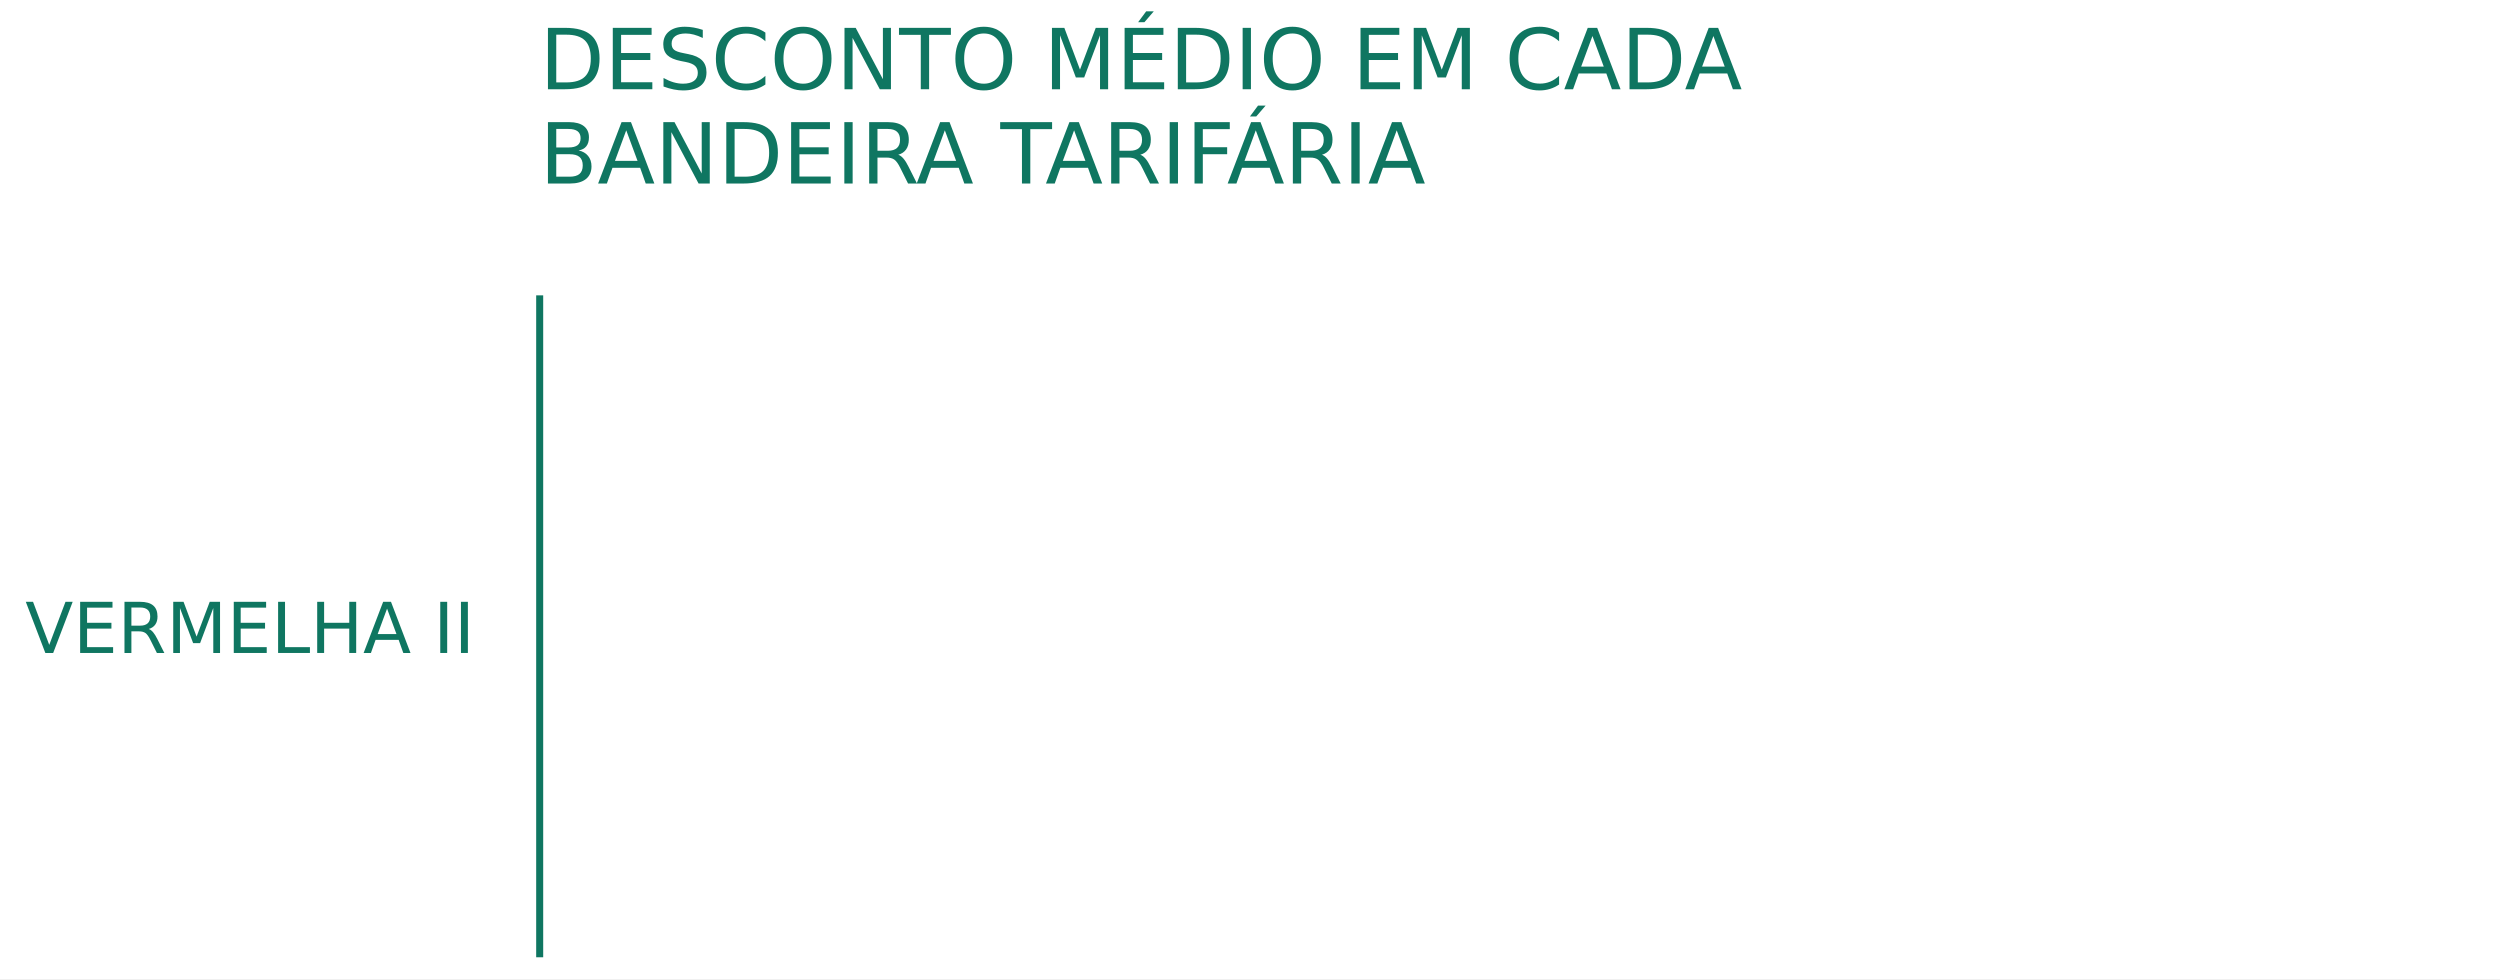
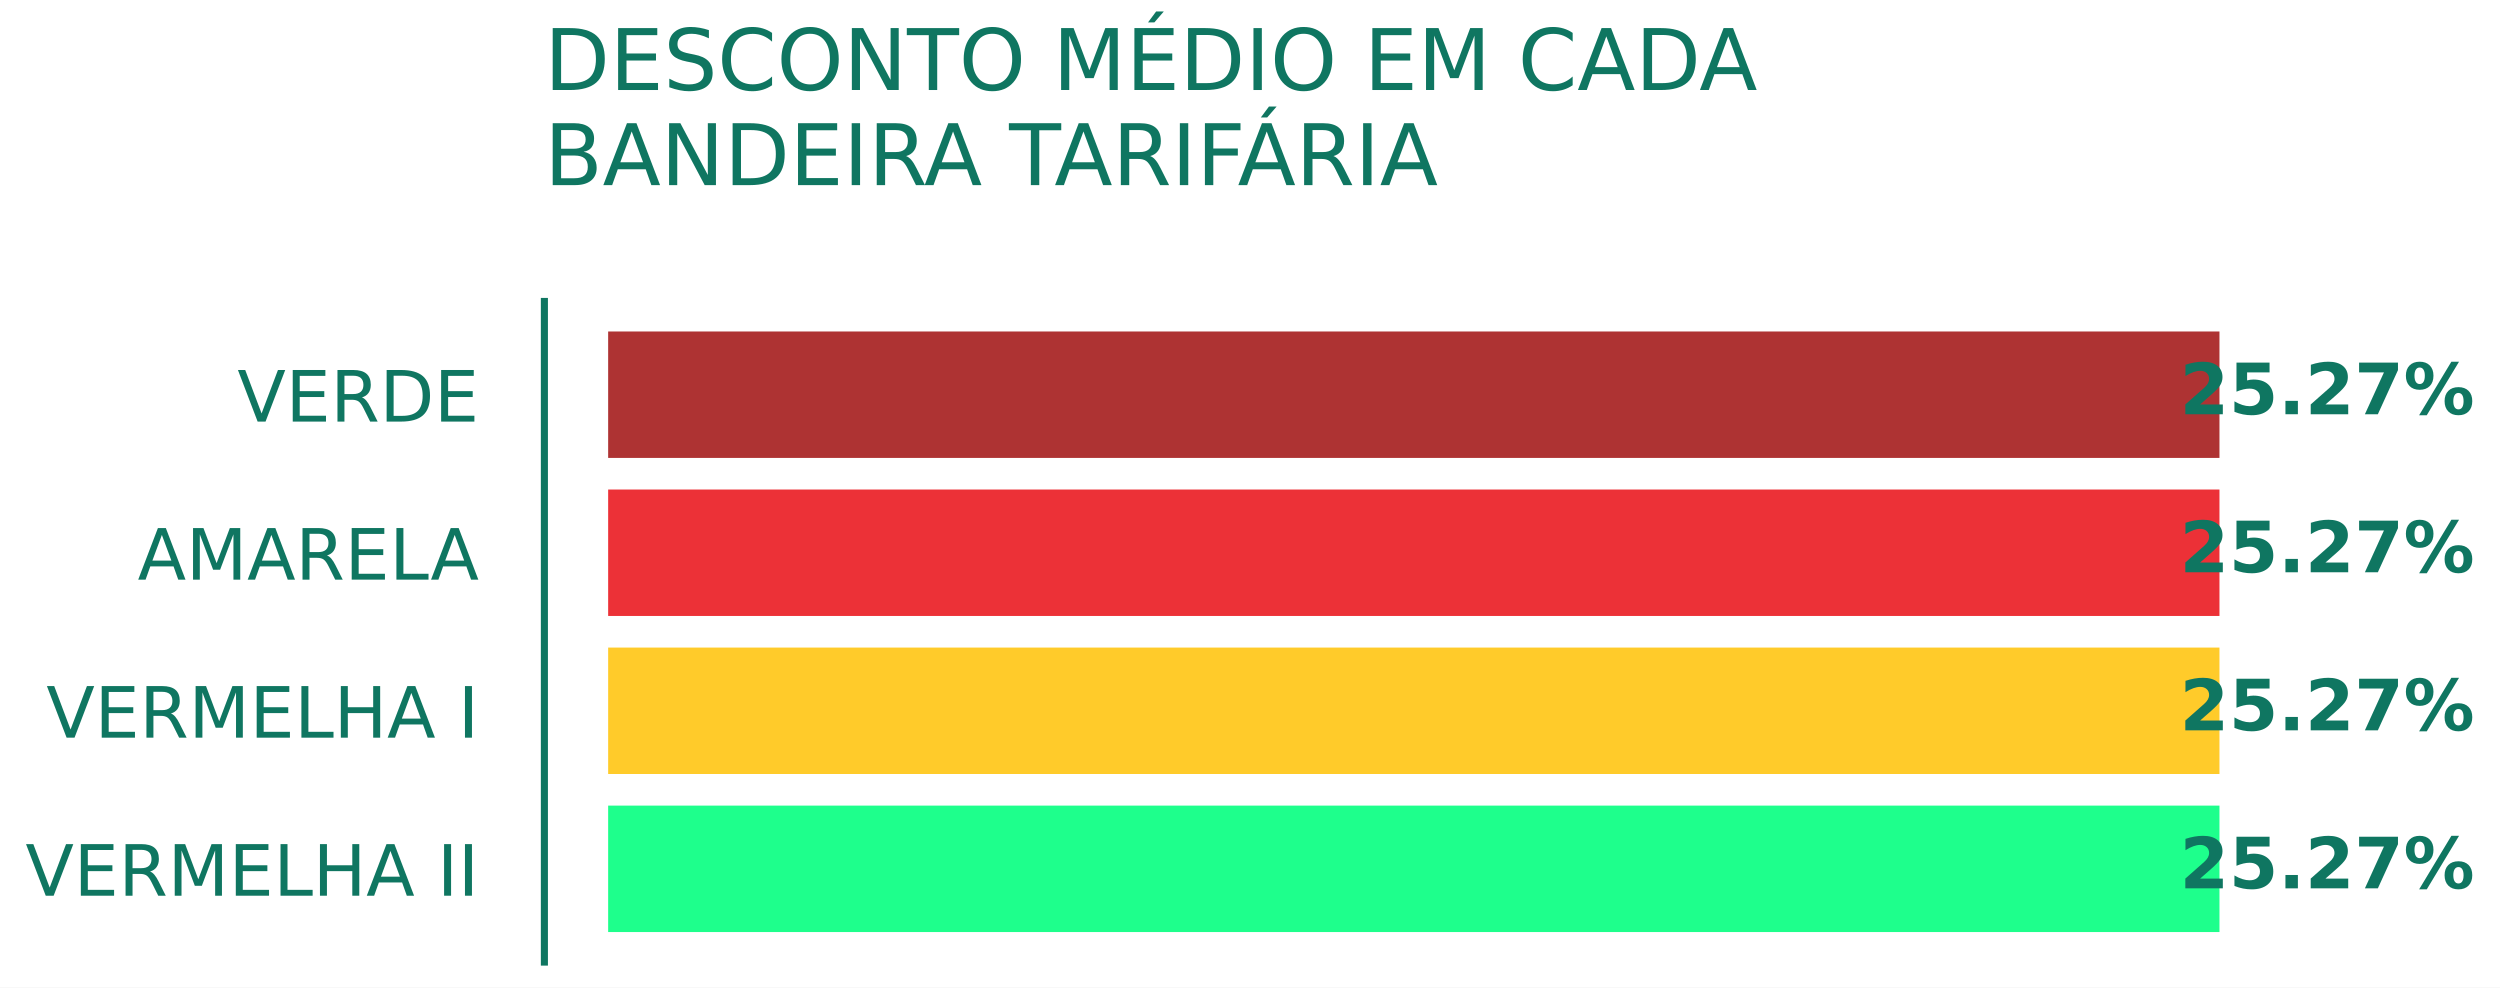
- <svg xmlns="http://www.w3.org/2000/svg" xmlns:xlink="http://www.w3.org/1999/xlink" width="712.591pt" height="279.058pt" viewBox="0 0 712.591 279.058" version="1.1">
+ <svg xmlns="http://www.w3.org/2000/svg" xmlns:xlink="http://www.w3.org/1999/xlink" width="706.44pt" height="279.058pt" viewBox="0 0 706.44 279.058" version="1.1">
  <defs>
    <style type="text/css">*{stroke-linejoin: round; stroke-linecap: butt}</style>
  </defs>
  <g id="figure_1">
    <g id="patch_1">
-       <path d="M 0 279.058  L 712.591 279.058  L 712.591 0  L 0 0  z " style="fill: #ffffff" />
+       <path d="M 0 279.058  L 706.44 279.058  L 706.44 0  L 0 0  z " style="fill: #ffffff" />
    </g>
    <g id="axes_1">
      <g id="patch_2">
-         <path d="M 153.831 271.858  L 705.391 271.858  L 705.391 85.186  L 153.831 85.186  z " style="fill: #ffffff" />
+         <path d="M 153.831 271.858  L 649.934 271.858  L 649.934 85.186  L 153.831 85.186  z " style="fill: #ffffff" />
      </g>
      <g id="patch_3">
-         <path d="M 0 0  z " clip-path="url(#p74ec876abb)" style="fill: #1eff8c" />
+         <path d="M 171.849 263.373  L 627.169 263.373  L 627.169 227.646  L 171.849 227.646  z " clip-path="url(#pc567a4dbf4)" style="fill: #1eff8c" />
      </g>
      <g id="patch_4">
-         <path d="M 0 0  z " clip-path="url(#p74ec876abb)" style="fill: #ffcb2a" />
+         <path d="M 171.849 218.714  L 627.169 218.714  L 627.169 182.988  L 171.849 182.988  z " clip-path="url(#pc567a4dbf4)" style="fill: #ffcb2a" />
      </g>
      <g id="patch_5">
-         <path d="M 0 0  z " clip-path="url(#p74ec876abb)" style="fill: #ec3137" />
+         <path d="M 171.849 174.056  L 627.169 174.056  L 627.169 138.329  L 171.849 138.329  z " clip-path="url(#pc567a4dbf4)" style="fill: #ec3137" />
      </g>
      <g id="patch_6">
-         <path d="M 0 0  z " clip-path="url(#p74ec876abb)" style="fill: #ae3333" />
+         <path d="M 171.849 129.398  L 627.169 129.398  L 627.169 93.671  L 171.849 93.671  z " clip-path="url(#pc567a4dbf4)" style="fill: #ae3333" />
      </g>
      <g id="matplotlib.axis_1">
        <g id="ytick_1">
          <g id="text_1">
-             <g style="fill: #0f7661" transform="translate(7.2 186.1202) scale(0.2 -0.2)">
+             <g style="fill: #0f7661" transform="translate(7.2 253.1077) scale(0.2 -0.2)">
              <defs>
                <path id="DejaVuSans-56" d="M 1831 0  L 50 4666  L 709 4666  L 2188 738  L 3669 4666  L 4325 4666  L 2547 0  L 1831 0  z " transform="scale(0.015625)" />
                <path id="DejaVuSans-45" d="M 628 4666  L 3578 4666  L 3578 4134  L 1259 4134  L 1259 2753  L 3481 2753  L 3481 2222  L 1259 2222  L 1259 531  L 3634 531  L 3634 0  L 628 0  L 628 4666  z " transform="scale(0.015625)" />
                <path id="DejaVuSans-52" d="M 2841 2188  Q 3044 2119 3236 1894  Q 3428 1669 3622 1275  L 4263 0  L 3584 0  L 2988 1197  Q 2756 1666 2539 1819  Q 2322 1972 1947 1972  L 1259 1972  L 1259 0  L 628 0  L 628 4666  L 2053 4666  Q 2853 4666 3247 4331  Q 3641 3997 3641 3322  Q 3641 2881 3436 2590  Q 3231 2300 2841 2188  z M 1259 4147  L 1259 2491  L 2053 2491  Q 2509 2491 2742 2702  Q 2975 2913 2975 3322  Q 2975 3731 2742 3939  Q 2509 4147 2053 4147  L 1259 4147  z " transform="scale(0.015625)" />
                <path id="DejaVuSans-4d" d="M 628 4666  L 1569 4666  L 2759 1491  L 3956 4666  L 4897 4666  L 4897 0  L 4281 0  L 4281 4097  L 3078 897  L 2444 897  L 1241 4097  L 1241 0  L 628 0  L 628 4666  z " transform="scale(0.015625)" />
                <path id="DejaVuSans-4c" d="M 628 4666  L 1259 4666  L 1259 531  L 3531 531  L 3531 0  L 628 0  L 628 4666  z " transform="scale(0.015625)" />
                <path id="DejaVuSans-48" d="M 628 4666  L 1259 4666  L 1259 2753  L 3553 2753  L 3553 4666  L 4184 4666  L 4184 0  L 3553 0  L 3553 2222  L 1259 2222  L 1259 0  L 628 0  L 628 4666  z " transform="scale(0.015625)" />
                <path id="DejaVuSans-41" d="M 2188 4044  L 1331 1722  L 3047 1722  L 2188 4044  z M 1831 4666  L 2547 4666  L 4325 0  L 3669 0  L 3244 1197  L 1141 1197  L 716 0  L 50 0  L 1831 4666  z " transform="scale(0.015625)" />
                <path id="DejaVuSans-20" transform="scale(0.015625)" />
                <path id="DejaVuSans-49" d="M 628 4666  L 1259 4666  L 1259 0  L 628 0  L 628 4666  z " transform="scale(0.015625)" />
              </defs>
              <use xlink:href="#DejaVuSans-56" />
              <use xlink:href="#DejaVuSans-45" transform="translate(68.4082 0)" />
              <use xlink:href="#DejaVuSans-52" transform="translate(131.5918 0)" />
              <use xlink:href="#DejaVuSans-4d" transform="translate(201.0742 0)" />
              <use xlink:href="#DejaVuSans-45" transform="translate(287.3535 0)" />
              <use xlink:href="#DejaVuSans-4c" transform="translate(350.5371 0)" />
              <use xlink:href="#DejaVuSans-48" transform="translate(406.25 0)" />
              <use xlink:href="#DejaVuSans-41" transform="translate(481.4453 0)" />
              <use xlink:href="#DejaVuSans-20" transform="translate(549.8535 0)" />
              <use xlink:href="#DejaVuSans-49" transform="translate(581.6406 0)" />
              <use xlink:href="#DejaVuSans-49" transform="translate(611.1328 0)" />
            </g>
          </g>
        </g>
+         <g id="ytick_2">
+           <g id="text_2">
+             <g style="fill: #0f7661" transform="translate(13.1 208.4494) scale(0.2 -0.2)">
+               <use xlink:href="#DejaVuSans-56" />
+               <use xlink:href="#DejaVuSans-45" transform="translate(68.4082 0)" />
+               <use xlink:href="#DejaVuSans-52" transform="translate(131.5918 0)" />
+               <use xlink:href="#DejaVuSans-4d" transform="translate(201.0742 0)" />
+               <use xlink:href="#DejaVuSans-45" transform="translate(287.3535 0)" />
+               <use xlink:href="#DejaVuSans-4c" transform="translate(350.5371 0)" />
+               <use xlink:href="#DejaVuSans-48" transform="translate(406.25 0)" />
+               <use xlink:href="#DejaVuSans-41" transform="translate(481.4453 0)" />
+               <use xlink:href="#DejaVuSans-20" transform="translate(549.8535 0)" />
+               <use xlink:href="#DejaVuSans-49" transform="translate(581.6406 0)" />
+             </g>
+           </g>
+         </g>
+         <g id="ytick_3">
+           <g id="text_3">
+             <g style="fill: #0f7661" transform="translate(38.90313 163.791) scale(0.2 -0.2)">
+               <use xlink:href="#DejaVuSans-41" />
+               <use xlink:href="#DejaVuSans-4d" transform="translate(68.4082 0)" />
+               <use xlink:href="#DejaVuSans-41" transform="translate(154.6875 0)" />
+               <use xlink:href="#DejaVuSans-52" transform="translate(223.0957 0)" />
+               <use xlink:href="#DejaVuSans-45" transform="translate(292.5781 0)" />
+               <use xlink:href="#DejaVuSans-4c" transform="translate(355.7617 0)" />
+               <use xlink:href="#DejaVuSans-41" transform="translate(413.7246 0)" />
+             </g>
+           </g>
+         </g>
+         <g id="ytick_4">
+           <g id="text_4">
+             <g style="fill: #0f7661" transform="translate(67.07812 119.1326) scale(0.2 -0.2)">
+               <defs>
+                 <path id="DejaVuSans-44" d="M 1259 4147  L 1259 519  L 2022 519  Q 2988 519 3436 956  Q 3884 1394 3884 2338  Q 3884 3275 3436 3711  Q 2988 4147 2022 4147  L 1259 4147  z M 628 4666  L 1925 4666  Q 3281 4666 3915 4102  Q 4550 3538 4550 2338  Q 4550 1131 3912 565  Q 3275 0 1925 0  L 628 0  L 628 4666  z " transform="scale(0.015625)" />
+               </defs>
+               <use xlink:href="#DejaVuSans-56" />
+               <use xlink:href="#DejaVuSans-45" transform="translate(68.4082 0)" />
+               <use xlink:href="#DejaVuSans-52" transform="translate(131.5918 0)" />
+               <use xlink:href="#DejaVuSans-44" transform="translate(201.0742 0)" />
+               <use xlink:href="#DejaVuSans-45" transform="translate(278.0762 0)" />
+             </g>
+           </g>
+         </g>
      </g>
      <g id="patch_7">
        <path d="M 153.831 271.858  L 153.831 85.186  " style="fill: none; stroke: #0f7661; stroke-width: 2; stroke-linejoin: miter; stroke-linecap: square" />
      </g>
-       <g id="text_2">
-         <g id="text_3">
-           <g id="text_4">
-             <g id="text_5">
-               <g id="text_6">
-                 <g style="fill: #0f7661" transform="translate(153.8313 25.43625) scale(0.24 -0.24)">
-                   <defs>
-                     <path id="DejaVuSans-44" d="M 1259 4147  L 1259 519  L 2022 519  Q 2988 519 3436 956  Q 3884 1394 3884 2338  Q 3884 3275 3436 3711  Q 2988 4147 2022 4147  L 1259 4147  z M 628 4666  L 1925 4666  Q 3281 4666 3915 4102  Q 4550 3538 4550 2338  Q 4550 1131 3912 565  Q 3275 0 1925 0  L 628 0  L 628 4666  z " transform="scale(0.015625)" />
-                     <path id="DejaVuSans-53" d="M 3425 4513  L 3425 3897  Q 3066 4069 2747 4153  Q 2428 4238 2131 4238  Q 1616 4238 1336 4038  Q 1056 3838 1056 3469  Q 1056 3159 1242 3001  Q 1428 2844 1947 2747  L 2328 2669  Q 3034 2534 3370 2195  Q 3706 1856 3706 1288  Q 3706 609 3251 259  Q 2797 -91 1919 -91  Q 1588 -91 1214 -16  Q 841 59 441 206  L 441 856  Q 825 641 1194 531  Q 1563 422 1919 422  Q 2459 422 2753 634  Q 3047 847 3047 1241  Q 3047 1584 2836 1778  Q 2625 1972 2144 2069  L 1759 2144  Q 1053 2284 737 2584  Q 422 2884 422 3419  Q 422 4038 858 4394  Q 1294 4750 2059 4750  Q 2388 4750 2728 4690  Q 3069 4631 3425 4513  z " transform="scale(0.015625)" />
-                     <path id="DejaVuSans-43" d="M 4122 4306  L 4122 3641  Q 3803 3938 3442 4084  Q 3081 4231 2675 4231  Q 1875 4231 1450 3742  Q 1025 3253 1025 2328  Q 1025 1406 1450 917  Q 1875 428 2675 428  Q 3081 428 3442 575  Q 3803 722 4122 1019  L 4122 359  Q 3791 134 3420 21  Q 3050 -91 2638 -91  Q 1578 -91 968 557  Q 359 1206 359 2328  Q 359 3453 968 4101  Q 1578 4750 2638 4750  Q 3056 4750 3426 4639  Q 3797 4528 4122 4306  z " transform="scale(0.015625)" />
-                     <path id="DejaVuSans-4f" d="M 2522 4238  Q 1834 4238 1429 3725  Q 1025 3213 1025 2328  Q 1025 1447 1429 934  Q 1834 422 2522 422  Q 3209 422 3611 934  Q 4013 1447 4013 2328  Q 4013 3213 3611 3725  Q 3209 4238 2522 4238  z M 2522 4750  Q 3503 4750 4090 4092  Q 4678 3434 4678 2328  Q 4678 1225 4090 567  Q 3503 -91 2522 -91  Q 1538 -91 948 565  Q 359 1222 359 2328  Q 359 3434 948 4092  Q 1538 4750 2522 4750  z " transform="scale(0.015625)" />
-                     <path id="DejaVuSans-4e" d="M 628 4666  L 1478 4666  L 3547 763  L 3547 4666  L 4159 4666  L 4159 0  L 3309 0  L 1241 3903  L 1241 0  L 628 0  L 628 4666  z " transform="scale(0.015625)" />
-                     <path id="DejaVuSans-54" d="M -19 4666  L 3928 4666  L 3928 4134  L 2272 4134  L 2272 0  L 1638 0  L 1638 4134  L -19 4134  L -19 4666  z " transform="scale(0.015625)" />
-                     <path id="DejaVuSans-c9" d="M 628 4666  L 3578 4666  L 3578 4134  L 1259 4134  L 1259 2753  L 3481 2753  L 3481 2222  L 1259 2222  L 1259 531  L 3634 531  L 3634 0  L 628 0  L 628 4666  z M 2268 5921  L 2846 5921  L 2134 5096  L 1655 5096  L 2268 5921  z " transform="scale(0.015625)" />
-                   </defs>
-                   <use xlink:href="#DejaVuSans-44" />
-                   <use xlink:href="#DejaVuSans-45" transform="translate(77.00195 0)" />
-                   <use xlink:href="#DejaVuSans-53" transform="translate(140.1855 0)" />
-                   <use xlink:href="#DejaVuSans-43" transform="translate(203.6621 0)" />
-                   <use xlink:href="#DejaVuSans-4f" transform="translate(273.4863 0)" />
-                   <use xlink:href="#DejaVuSans-4e" transform="translate(352.1973 0)" />
-                   <use xlink:href="#DejaVuSans-54" transform="translate(427.002 0)" />
-                   <use xlink:href="#DejaVuSans-4f" transform="translate(488.0859 0)" />
-                   <use xlink:href="#DejaVuSans-20" transform="translate(566.7969 0)" />
-                   <use xlink:href="#DejaVuSans-4d" transform="translate(598.584 0)" />
-                   <use xlink:href="#DejaVuSans-c9" transform="translate(684.8633 0)" />
-                   <use xlink:href="#DejaVuSans-44" transform="translate(748.0469 0)" />
-                   <use xlink:href="#DejaVuSans-49" transform="translate(825.0488 0)" />
-                   <use xlink:href="#DejaVuSans-4f" transform="translate(854.541 0)" />
-                   <use xlink:href="#DejaVuSans-20" transform="translate(933.252 0)" />
-                   <use xlink:href="#DejaVuSans-45" transform="translate(965.0391 0)" />
-                   <use xlink:href="#DejaVuSans-4d" transform="translate(1028.223 0)" />
-                   <use xlink:href="#DejaVuSans-20" transform="translate(1114.502 0)" />
-                   <use xlink:href="#DejaVuSans-43" transform="translate(1146.289 0)" />
-                   <use xlink:href="#DejaVuSans-41" transform="translate(1216.113 0)" />
-                   <use xlink:href="#DejaVuSans-44" transform="translate(1284.521 0)" />
-                   <use xlink:href="#DejaVuSans-41" transform="translate(1359.773 0)" />
-                   <use xlink:href="#DejaVuSans-20" transform="translate(1428.182 0)" />
-                 </g>
-                 <g style="fill: #0f7661" transform="translate(153.8313 52.311) scale(0.24 -0.24)">
-                   <defs>
-                     <path id="DejaVuSans-42" d="M 1259 2228  L 1259 519  L 2272 519  Q 2781 519 3026 730  Q 3272 941 3272 1375  Q 3272 1813 3026 2020  Q 2781 2228 2272 2228  L 1259 2228  z M 1259 4147  L 1259 2741  L 2194 2741  Q 2656 2741 2882 2914  Q 3109 3088 3109 3444  Q 3109 3797 2882 3972  Q 2656 4147 2194 4147  L 1259 4147  z M 628 4666  L 2241 4666  Q 2963 4666 3353 4366  Q 3744 4066 3744 3513  Q 3744 3084 3544 2831  Q 3344 2578 2956 2516  Q 3422 2416 3680 2098  Q 3938 1781 3938 1306  Q 3938 681 3513 340  Q 3088 0 2303 0  L 628 0  L 628 4666  z " transform="scale(0.015625)" />
-                     <path id="DejaVuSans-46" d="M 628 4666  L 3309 4666  L 3309 4134  L 1259 4134  L 1259 2759  L 3109 2759  L 3109 2228  L 1259 2228  L 1259 0  L 628 0  L 628 4666  z " transform="scale(0.015625)" />
-                     <path id="DejaVuSans-c1" d="M 2188 4044  L 1331 1722  L 3047 1722  L 2188 4044  z M 1831 4666  L 2547 4666  L 4325 0  L 3669 0  L 3244 1197  L 1141 1197  L 716 0  L 50 0  L 1831 4666  z M 2356 5921  L 2934 5921  L 2222 5096  L 1743 5096  L 2356 5921  z " transform="scale(0.015625)" />
-                   </defs>
-                   <use xlink:href="#DejaVuSans-42" />
-                   <use xlink:href="#DejaVuSans-41" transform="translate(68.60352 0)" />
-                   <use xlink:href="#DejaVuSans-4e" transform="translate(137.0117 0)" />
-                   <use xlink:href="#DejaVuSans-44" transform="translate(211.8164 0)" />
-                   <use xlink:href="#DejaVuSans-45" transform="translate(288.8184 0)" />
-                   <use xlink:href="#DejaVuSans-49" transform="translate(352.002 0)" />
-                   <use xlink:href="#DejaVuSans-52" transform="translate(381.4941 0)" />
-                   <use xlink:href="#DejaVuSans-41" transform="translate(446.9766 0)" />
-                   <use xlink:href="#DejaVuSans-20" transform="translate(515.3848 0)" />
-                   <use xlink:href="#DejaVuSans-54" transform="translate(547.1719 0)" />
-                   <use xlink:href="#DejaVuSans-41" transform="translate(600.5059 0)" />
-                   <use xlink:href="#DejaVuSans-52" transform="translate(668.9141 0)" />
-                   <use xlink:href="#DejaVuSans-49" transform="translate(738.3965 0)" />
-                   <use xlink:href="#DejaVuSans-46" transform="translate(767.8887 0)" />
-                   <use xlink:href="#DejaVuSans-c1" transform="translate(816.2832 0)" />
-                   <use xlink:href="#DejaVuSans-52" transform="translate(884.6914 0)" />
-                   <use xlink:href="#DejaVuSans-49" transform="translate(954.1738 0)" />
-                   <use xlink:href="#DejaVuSans-41" transform="translate(983.666 0)" />
-                 </g>
-                 <g style="fill: #0f7661" transform="translate(153.8313 79.18575) scale(0.24 -0.24)" />
-               </g>
-             </g>
-           </g>
+       <g id="text_5">
+         <g style="fill: #0f7661" transform="translate(615.9396 251.0281) scale(0.2 -0.2)">
          <defs>
-             <clipPath id="p74ec876abb">
-               <rect x="153.831" y="85.186" width="551.56" height="186.672" />
-             </clipPath>
+             <path id="DejaVuSans-Bold-32" d="M 1844 884  L 3897 884  L 3897 0  L 506 0  L 506 884  L 2209 2388  Q 2438 2594 2547 2791  Q 2656 2988 2656 3200  Q 2656 3528 2436 3728  Q 2216 3928 1850 3928  Q 1569 3928 1234 3808  Q 900 3688 519 3450  L 519 4475  Q 925 4609 1322 4679  Q 1719 4750 2100 4750  Q 2938 4750 3402 4381  Q 3866 4013 3866 3353  Q 3866 2972 3669 2642  Q 3472 2313 2841 1759  L 1844 884  z " transform="scale(0.015625)" />
+             <path id="DejaVuSans-Bold-35" d="M 678 4666  L 3669 4666  L 3669 3781  L 1638 3781  L 1638 3059  Q 1775 3097 1914 3117  Q 2053 3138 2203 3138  Q 3056 3138 3531 2711  Q 4006 2284 4006 1522  Q 4006 766 3489 337  Q 2972 -91 2053 -91  Q 1656 -91 1267 -14  Q 878 63 494 219  L 494 1166  Q 875 947 1217 837  Q 1559 728 1863 728  Q 2300 728 2551 942  Q 2803 1156 2803 1522  Q 2803 1891 2551 2103  Q 2300 2316 1863 2316  Q 1603 2316 1309 2248  Q 1016 2181 678 2041  L 678 4666  z " transform="scale(0.015625)" />
+             <path id="DejaVuSans-Bold-2e" d="M 653 1209  L 1778 1209  L 1778 0  L 653 0  L 653 1209  z " transform="scale(0.015625)" />
+             <path id="DejaVuSans-Bold-37" d="M 428 4666  L 3944 4666  L 3944 3988  L 2125 0  L 953 0  L 2675 3781  L 428 3781  L 428 4666  z " transform="scale(0.015625)" />
+             <path id="DejaVuSans-Bold-25" d="M 4959 1925  Q 4738 1925 4616 1733  Q 4494 1541 4494 1184  Q 4494 825 4614 633  Q 4734 441 4959 441  Q 5184 441 5303 633  Q 5422 825 5422 1184  Q 5422 1541 5301 1733  Q 5181 1925 4959 1925  z M 4959 2450  Q 5541 2450 5875 2112  Q 6209 1775 6209 1184  Q 6209 594 5875 251  Q 5541 -91 4959 -91  Q 4378 -91 4042 251  Q 3706 594 3706 1184  Q 3706 1772 4042 2111  Q 4378 2450 4959 2450  z M 2094 -91  L 1403 -91  L 4319 4750  L 5013 4750  L 2094 -91  z M 1453 4750  Q 2034 4750 2367 4411  Q 2700 4072 2700 3481  Q 2700 2891 2367 2550  Q 2034 2209 1453 2209  Q 872 2209 539 2550  Q 206 2891 206 3481  Q 206 4072 539 4411  Q 872 4750 1453 4750  z M 1453 4225  Q 1228 4225 1106 4031  Q 984 3838 984 3481  Q 984 3122 1106 2926  Q 1228 2731 1453 2731  Q 1678 2731 1798 2926  Q 1919 3122 1919 3481  Q 1919 3838 1797 4031  Q 1675 4225 1453 4225  z " transform="scale(0.015625)" />
          </defs>
-         </g>
+           <use xlink:href="#DejaVuSans-Bold-32" />
+           <use xlink:href="#DejaVuSans-Bold-35" transform="translate(69.58008 0)" />
+           <use xlink:href="#DejaVuSans-Bold-2e" transform="translate(139.1602 0)" />
+           <use xlink:href="#DejaVuSans-Bold-32" transform="translate(177.1484 0)" />
+           <use xlink:href="#DejaVuSans-Bold-37" transform="translate(246.7285 0)" />
+           <use xlink:href="#DejaVuSans-Bold-25" transform="translate(316.3086 0)" />
+         </g>
+       </g>
+       <g id="text_6">
+         <g style="fill: #0f7661" transform="translate(615.9396 206.3697) scale(0.2 -0.2)">
+           <use xlink:href="#DejaVuSans-Bold-32" />
+           <use xlink:href="#DejaVuSans-Bold-35" transform="translate(69.58008 0)" />
+           <use xlink:href="#DejaVuSans-Bold-2e" transform="translate(139.1602 0)" />
+           <use xlink:href="#DejaVuSans-Bold-32" transform="translate(177.1484 0)" />
+           <use xlink:href="#DejaVuSans-Bold-37" transform="translate(246.7285 0)" />
+           <use xlink:href="#DejaVuSans-Bold-25" transform="translate(316.3086 0)" />
+         </g>
+       </g>
+       <g id="text_7">
+         <g style="fill: #0f7661" transform="translate(615.9396 161.7113) scale(0.2 -0.2)">
+           <use xlink:href="#DejaVuSans-Bold-32" />
+           <use xlink:href="#DejaVuSans-Bold-35" transform="translate(69.58008 0)" />
+           <use xlink:href="#DejaVuSans-Bold-2e" transform="translate(139.1602 0)" />
+           <use xlink:href="#DejaVuSans-Bold-32" transform="translate(177.1484 0)" />
+           <use xlink:href="#DejaVuSans-Bold-37" transform="translate(246.7285 0)" />
+           <use xlink:href="#DejaVuSans-Bold-25" transform="translate(316.3086 0)" />
+         </g>
+       </g>
+       <g id="text_8">
+         <g style="fill: #0f7661" transform="translate(615.9396 117.0529) scale(0.2 -0.2)">
+           <use xlink:href="#DejaVuSans-Bold-32" />
+           <use xlink:href="#DejaVuSans-Bold-35" transform="translate(69.58008 0)" />
+           <use xlink:href="#DejaVuSans-Bold-2e" transform="translate(139.1602 0)" />
+           <use xlink:href="#DejaVuSans-Bold-32" transform="translate(177.1484 0)" />
+           <use xlink:href="#DejaVuSans-Bold-37" transform="translate(246.7285 0)" />
+           <use xlink:href="#DejaVuSans-Bold-25" transform="translate(316.3086 0)" />
+         </g>
+       </g>
+       <g id="text_9">
+         <g style="fill: #0f7661" transform="translate(153.8313 25.43625) scale(0.24 -0.24)">
+           <defs>
+             <path id="DejaVuSans-53" d="M 3425 4513  L 3425 3897  Q 3066 4069 2747 4153  Q 2428 4238 2131 4238  Q 1616 4238 1336 4038  Q 1056 3838 1056 3469  Q 1056 3159 1242 3001  Q 1428 2844 1947 2747  L 2328 2669  Q 3034 2534 3370 2195  Q 3706 1856 3706 1288  Q 3706 609 3251 259  Q 2797 -91 1919 -91  Q 1588 -91 1214 -16  Q 841 59 441 206  L 441 856  Q 825 641 1194 531  Q 1563 422 1919 422  Q 2459 422 2753 634  Q 3047 847 3047 1241  Q 3047 1584 2836 1778  Q 2625 1972 2144 2069  L 1759 2144  Q 1053 2284 737 2584  Q 422 2884 422 3419  Q 422 4038 858 4394  Q 1294 4750 2059 4750  Q 2388 4750 2728 4690  Q 3069 4631 3425 4513  z " transform="scale(0.015625)" />
+             <path id="DejaVuSans-43" d="M 4122 4306  L 4122 3641  Q 3803 3938 3442 4084  Q 3081 4231 2675 4231  Q 1875 4231 1450 3742  Q 1025 3253 1025 2328  Q 1025 1406 1450 917  Q 1875 428 2675 428  Q 3081 428 3442 575  Q 3803 722 4122 1019  L 4122 359  Q 3791 134 3420 21  Q 3050 -91 2638 -91  Q 1578 -91 968 557  Q 359 1206 359 2328  Q 359 3453 968 4101  Q 1578 4750 2638 4750  Q 3056 4750 3426 4639  Q 3797 4528 4122 4306  z " transform="scale(0.015625)" />
+             <path id="DejaVuSans-4f" d="M 2522 4238  Q 1834 4238 1429 3725  Q 1025 3213 1025 2328  Q 1025 1447 1429 934  Q 1834 422 2522 422  Q 3209 422 3611 934  Q 4013 1447 4013 2328  Q 4013 3213 3611 3725  Q 3209 4238 2522 4238  z M 2522 4750  Q 3503 4750 4090 4092  Q 4678 3434 4678 2328  Q 4678 1225 4090 567  Q 3503 -91 2522 -91  Q 1538 -91 948 565  Q 359 1222 359 2328  Q 359 3434 948 4092  Q 1538 4750 2522 4750  z " transform="scale(0.015625)" />
+             <path id="DejaVuSans-4e" d="M 628 4666  L 1478 4666  L 3547 763  L 3547 4666  L 4159 4666  L 4159 0  L 3309 0  L 1241 3903  L 1241 0  L 628 0  L 628 4666  z " transform="scale(0.015625)" />
+             <path id="DejaVuSans-54" d="M -19 4666  L 3928 4666  L 3928 4134  L 2272 4134  L 2272 0  L 1638 0  L 1638 4134  L -19 4134  L -19 4666  z " transform="scale(0.015625)" />
+             <path id="DejaVuSans-c9" d="M 628 4666  L 3578 4666  L 3578 4134  L 1259 4134  L 1259 2753  L 3481 2753  L 3481 2222  L 1259 2222  L 1259 531  L 3634 531  L 3634 0  L 628 0  L 628 4666  z M 2268 5921  L 2846 5921  L 2134 5096  L 1655 5096  L 2268 5921  z " transform="scale(0.015625)" />
+           </defs>
+           <use xlink:href="#DejaVuSans-44" />
+           <use xlink:href="#DejaVuSans-45" transform="translate(77.00195 0)" />
+           <use xlink:href="#DejaVuSans-53" transform="translate(140.1855 0)" />
+           <use xlink:href="#DejaVuSans-43" transform="translate(203.6621 0)" />
+           <use xlink:href="#DejaVuSans-4f" transform="translate(273.4863 0)" />
+           <use xlink:href="#DejaVuSans-4e" transform="translate(352.1973 0)" />
+           <use xlink:href="#DejaVuSans-54" transform="translate(427.002 0)" />
+           <use xlink:href="#DejaVuSans-4f" transform="translate(488.0859 0)" />
+           <use xlink:href="#DejaVuSans-20" transform="translate(566.7969 0)" />
+           <use xlink:href="#DejaVuSans-4d" transform="translate(598.584 0)" />
+           <use xlink:href="#DejaVuSans-c9" transform="translate(684.8633 0)" />
+           <use xlink:href="#DejaVuSans-44" transform="translate(748.0469 0)" />
+           <use xlink:href="#DejaVuSans-49" transform="translate(825.0488 0)" />
+           <use xlink:href="#DejaVuSans-4f" transform="translate(854.541 0)" />
+           <use xlink:href="#DejaVuSans-20" transform="translate(933.252 0)" />
+           <use xlink:href="#DejaVuSans-45" transform="translate(965.0391 0)" />
+           <use xlink:href="#DejaVuSans-4d" transform="translate(1028.223 0)" />
+           <use xlink:href="#DejaVuSans-20" transform="translate(1114.502 0)" />
+           <use xlink:href="#DejaVuSans-43" transform="translate(1146.289 0)" />
+           <use xlink:href="#DejaVuSans-41" transform="translate(1216.113 0)" />
+           <use xlink:href="#DejaVuSans-44" transform="translate(1284.521 0)" />
+           <use xlink:href="#DejaVuSans-41" transform="translate(1359.773 0)" />
+           <use xlink:href="#DejaVuSans-20" transform="translate(1428.182 0)" />
+         </g>
+         <g style="fill: #0f7661" transform="translate(153.8313 52.311) scale(0.24 -0.24)">
+           <defs>
+             <path id="DejaVuSans-42" d="M 1259 2228  L 1259 519  L 2272 519  Q 2781 519 3026 730  Q 3272 941 3272 1375  Q 3272 1813 3026 2020  Q 2781 2228 2272 2228  L 1259 2228  z M 1259 4147  L 1259 2741  L 2194 2741  Q 2656 2741 2882 2914  Q 3109 3088 3109 3444  Q 3109 3797 2882 3972  Q 2656 4147 2194 4147  L 1259 4147  z M 628 4666  L 2241 4666  Q 2963 4666 3353 4366  Q 3744 4066 3744 3513  Q 3744 3084 3544 2831  Q 3344 2578 2956 2516  Q 3422 2416 3680 2098  Q 3938 1781 3938 1306  Q 3938 681 3513 340  Q 3088 0 2303 0  L 628 0  L 628 4666  z " transform="scale(0.015625)" />
+             <path id="DejaVuSans-46" d="M 628 4666  L 3309 4666  L 3309 4134  L 1259 4134  L 1259 2759  L 3109 2759  L 3109 2228  L 1259 2228  L 1259 0  L 628 0  L 628 4666  z " transform="scale(0.015625)" />
+             <path id="DejaVuSans-c1" d="M 2188 4044  L 1331 1722  L 3047 1722  L 2188 4044  z M 1831 4666  L 2547 4666  L 4325 0  L 3669 0  L 3244 1197  L 1141 1197  L 716 0  L 50 0  L 1831 4666  z M 2356 5921  L 2934 5921  L 2222 5096  L 1743 5096  L 2356 5921  z " transform="scale(0.015625)" />
+           </defs>
+           <use xlink:href="#DejaVuSans-42" />
+           <use xlink:href="#DejaVuSans-41" transform="translate(68.60352 0)" />
+           <use xlink:href="#DejaVuSans-4e" transform="translate(137.0117 0)" />
+           <use xlink:href="#DejaVuSans-44" transform="translate(211.8164 0)" />
+           <use xlink:href="#DejaVuSans-45" transform="translate(288.8184 0)" />
+           <use xlink:href="#DejaVuSans-49" transform="translate(352.002 0)" />
+           <use xlink:href="#DejaVuSans-52" transform="translate(381.4941 0)" />
+           <use xlink:href="#DejaVuSans-41" transform="translate(446.9766 0)" />
+           <use xlink:href="#DejaVuSans-20" transform="translate(515.3848 0)" />
+           <use xlink:href="#DejaVuSans-54" transform="translate(547.1719 0)" />
+           <use xlink:href="#DejaVuSans-41" transform="translate(600.5059 0)" />
+           <use xlink:href="#DejaVuSans-52" transform="translate(668.9141 0)" />
+           <use xlink:href="#DejaVuSans-49" transform="translate(738.3965 0)" />
+           <use xlink:href="#DejaVuSans-46" transform="translate(767.8887 0)" />
+           <use xlink:href="#DejaVuSans-c1" transform="translate(816.2832 0)" />
+           <use xlink:href="#DejaVuSans-52" transform="translate(884.6914 0)" />
+           <use xlink:href="#DejaVuSans-49" transform="translate(954.1738 0)" />
+           <use xlink:href="#DejaVuSans-41" transform="translate(983.666 0)" />
+         </g>
+         <g style="fill: #0f7661" transform="translate(153.8313 79.18575) scale(0.24 -0.24)" />
      </g>
    </g>
  </g>
+   <defs>
+     <clipPath id="pc567a4dbf4">
+       <rect x="153.831" y="85.186" width="496.103" height="186.672" />
+     </clipPath>
+   </defs>
</svg>
